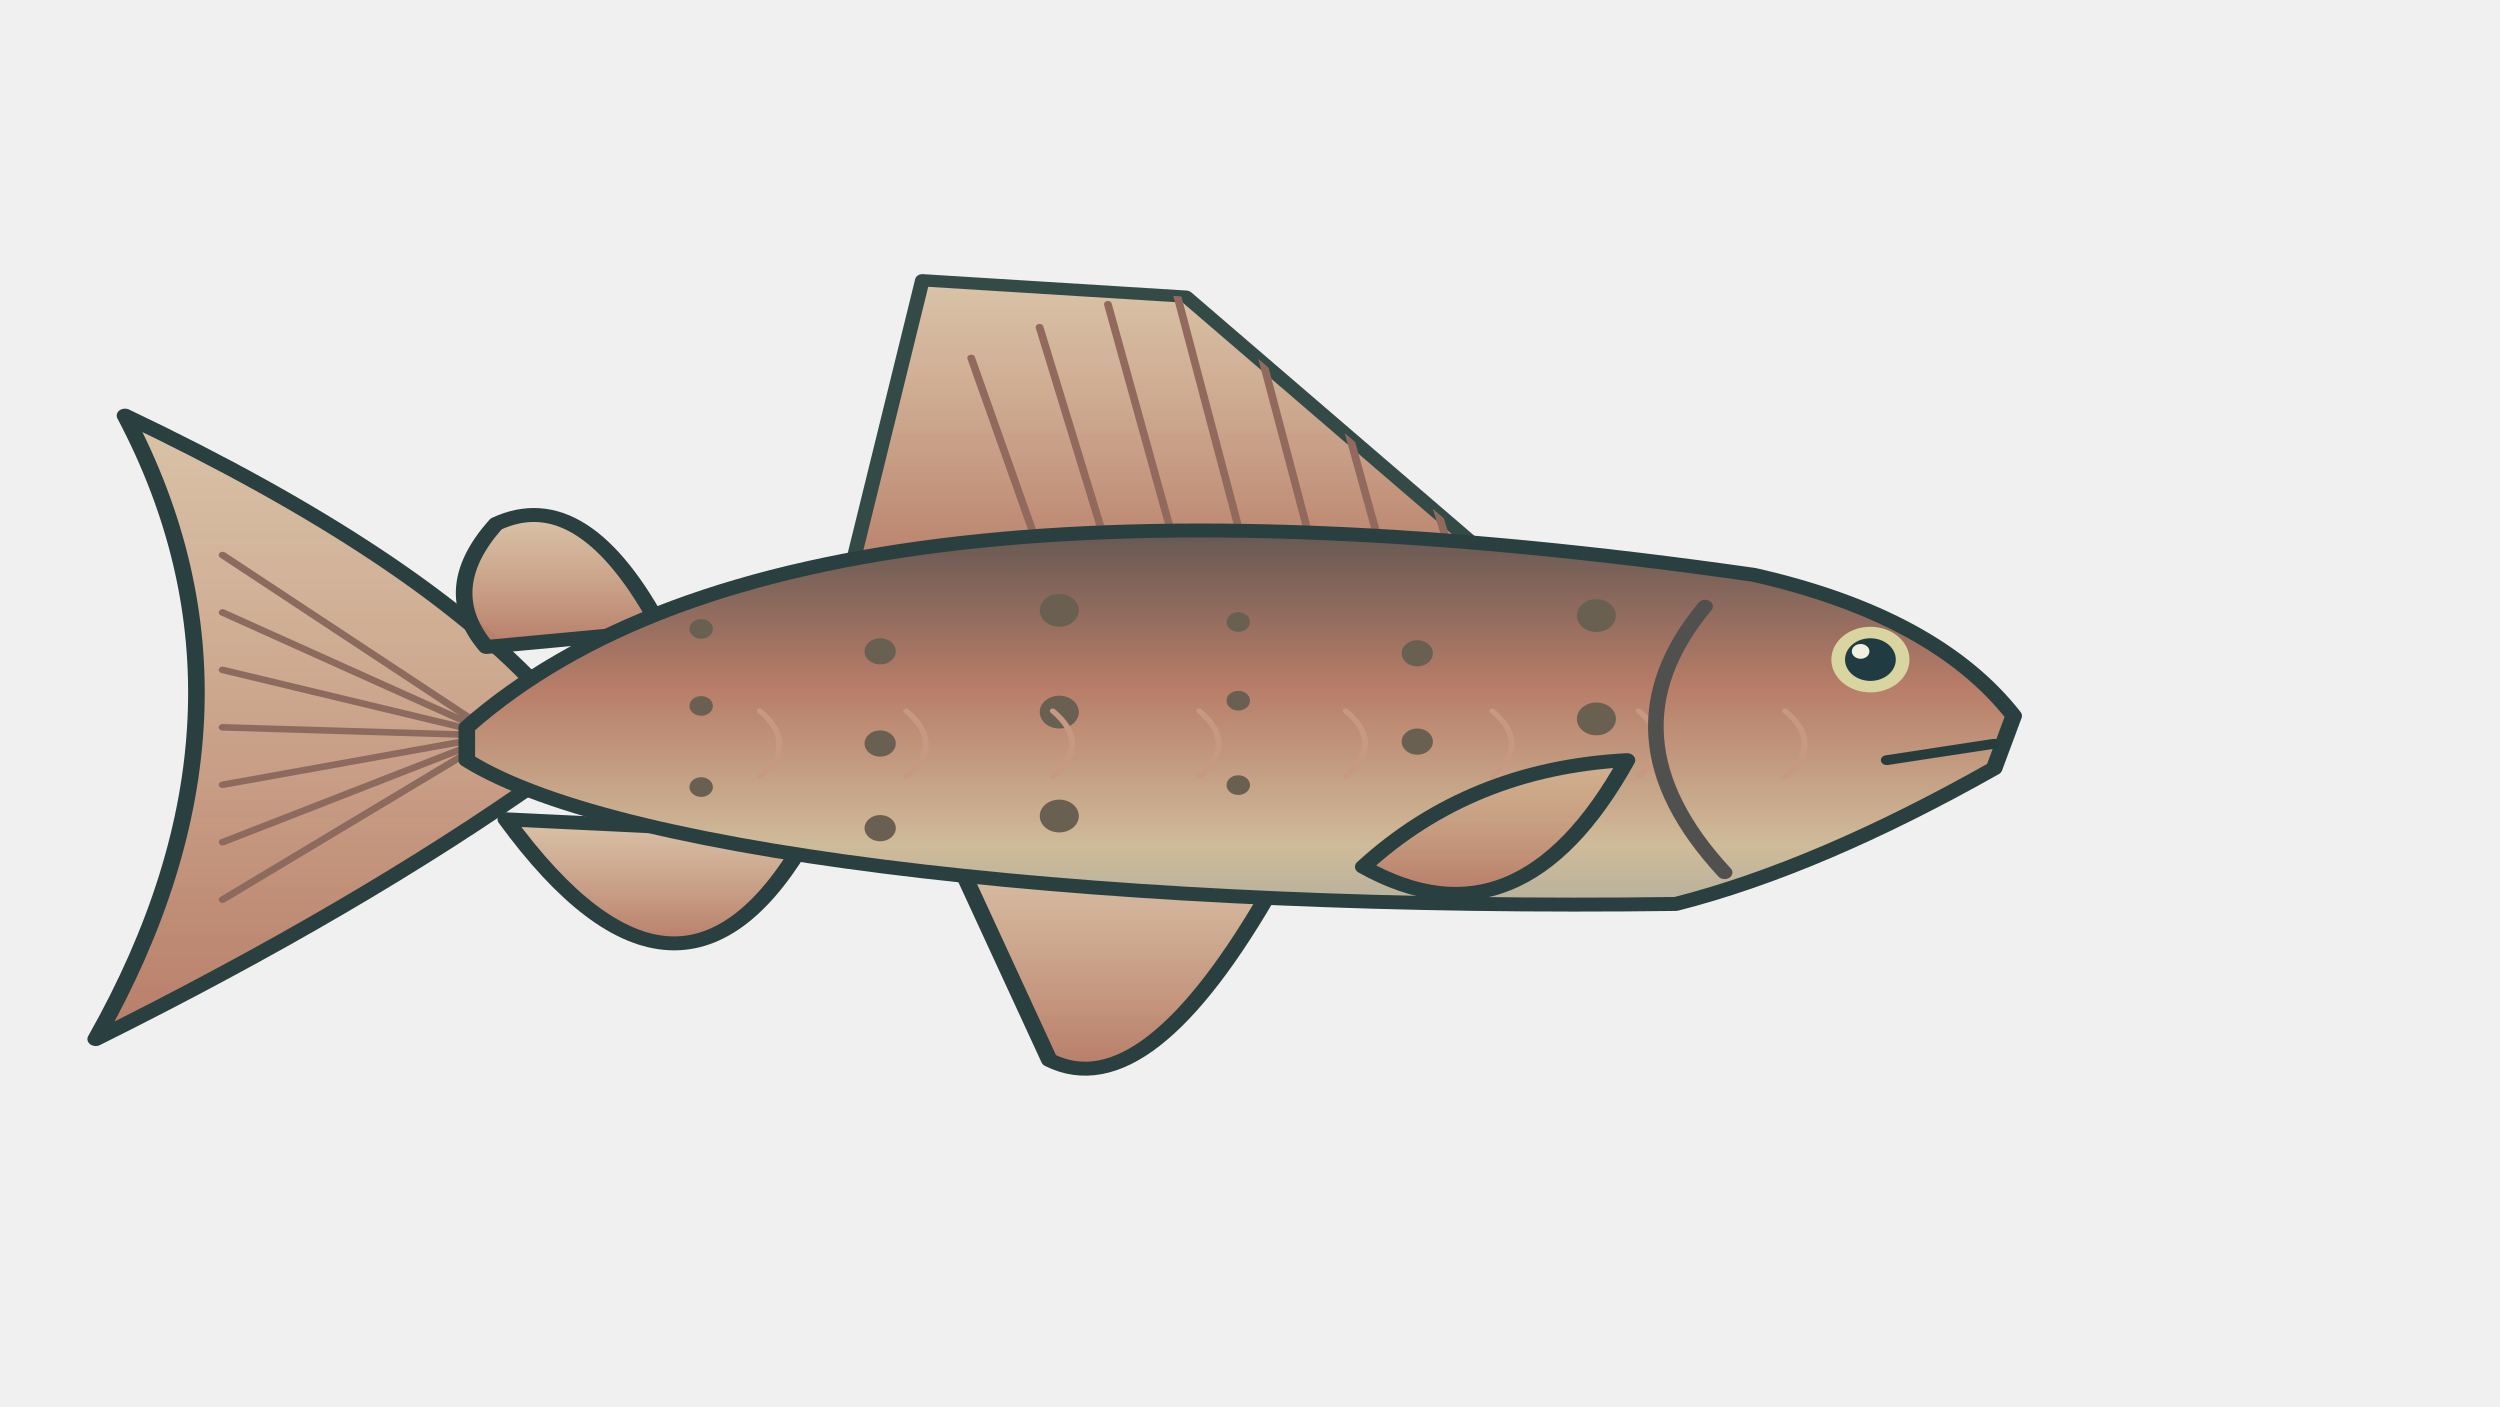
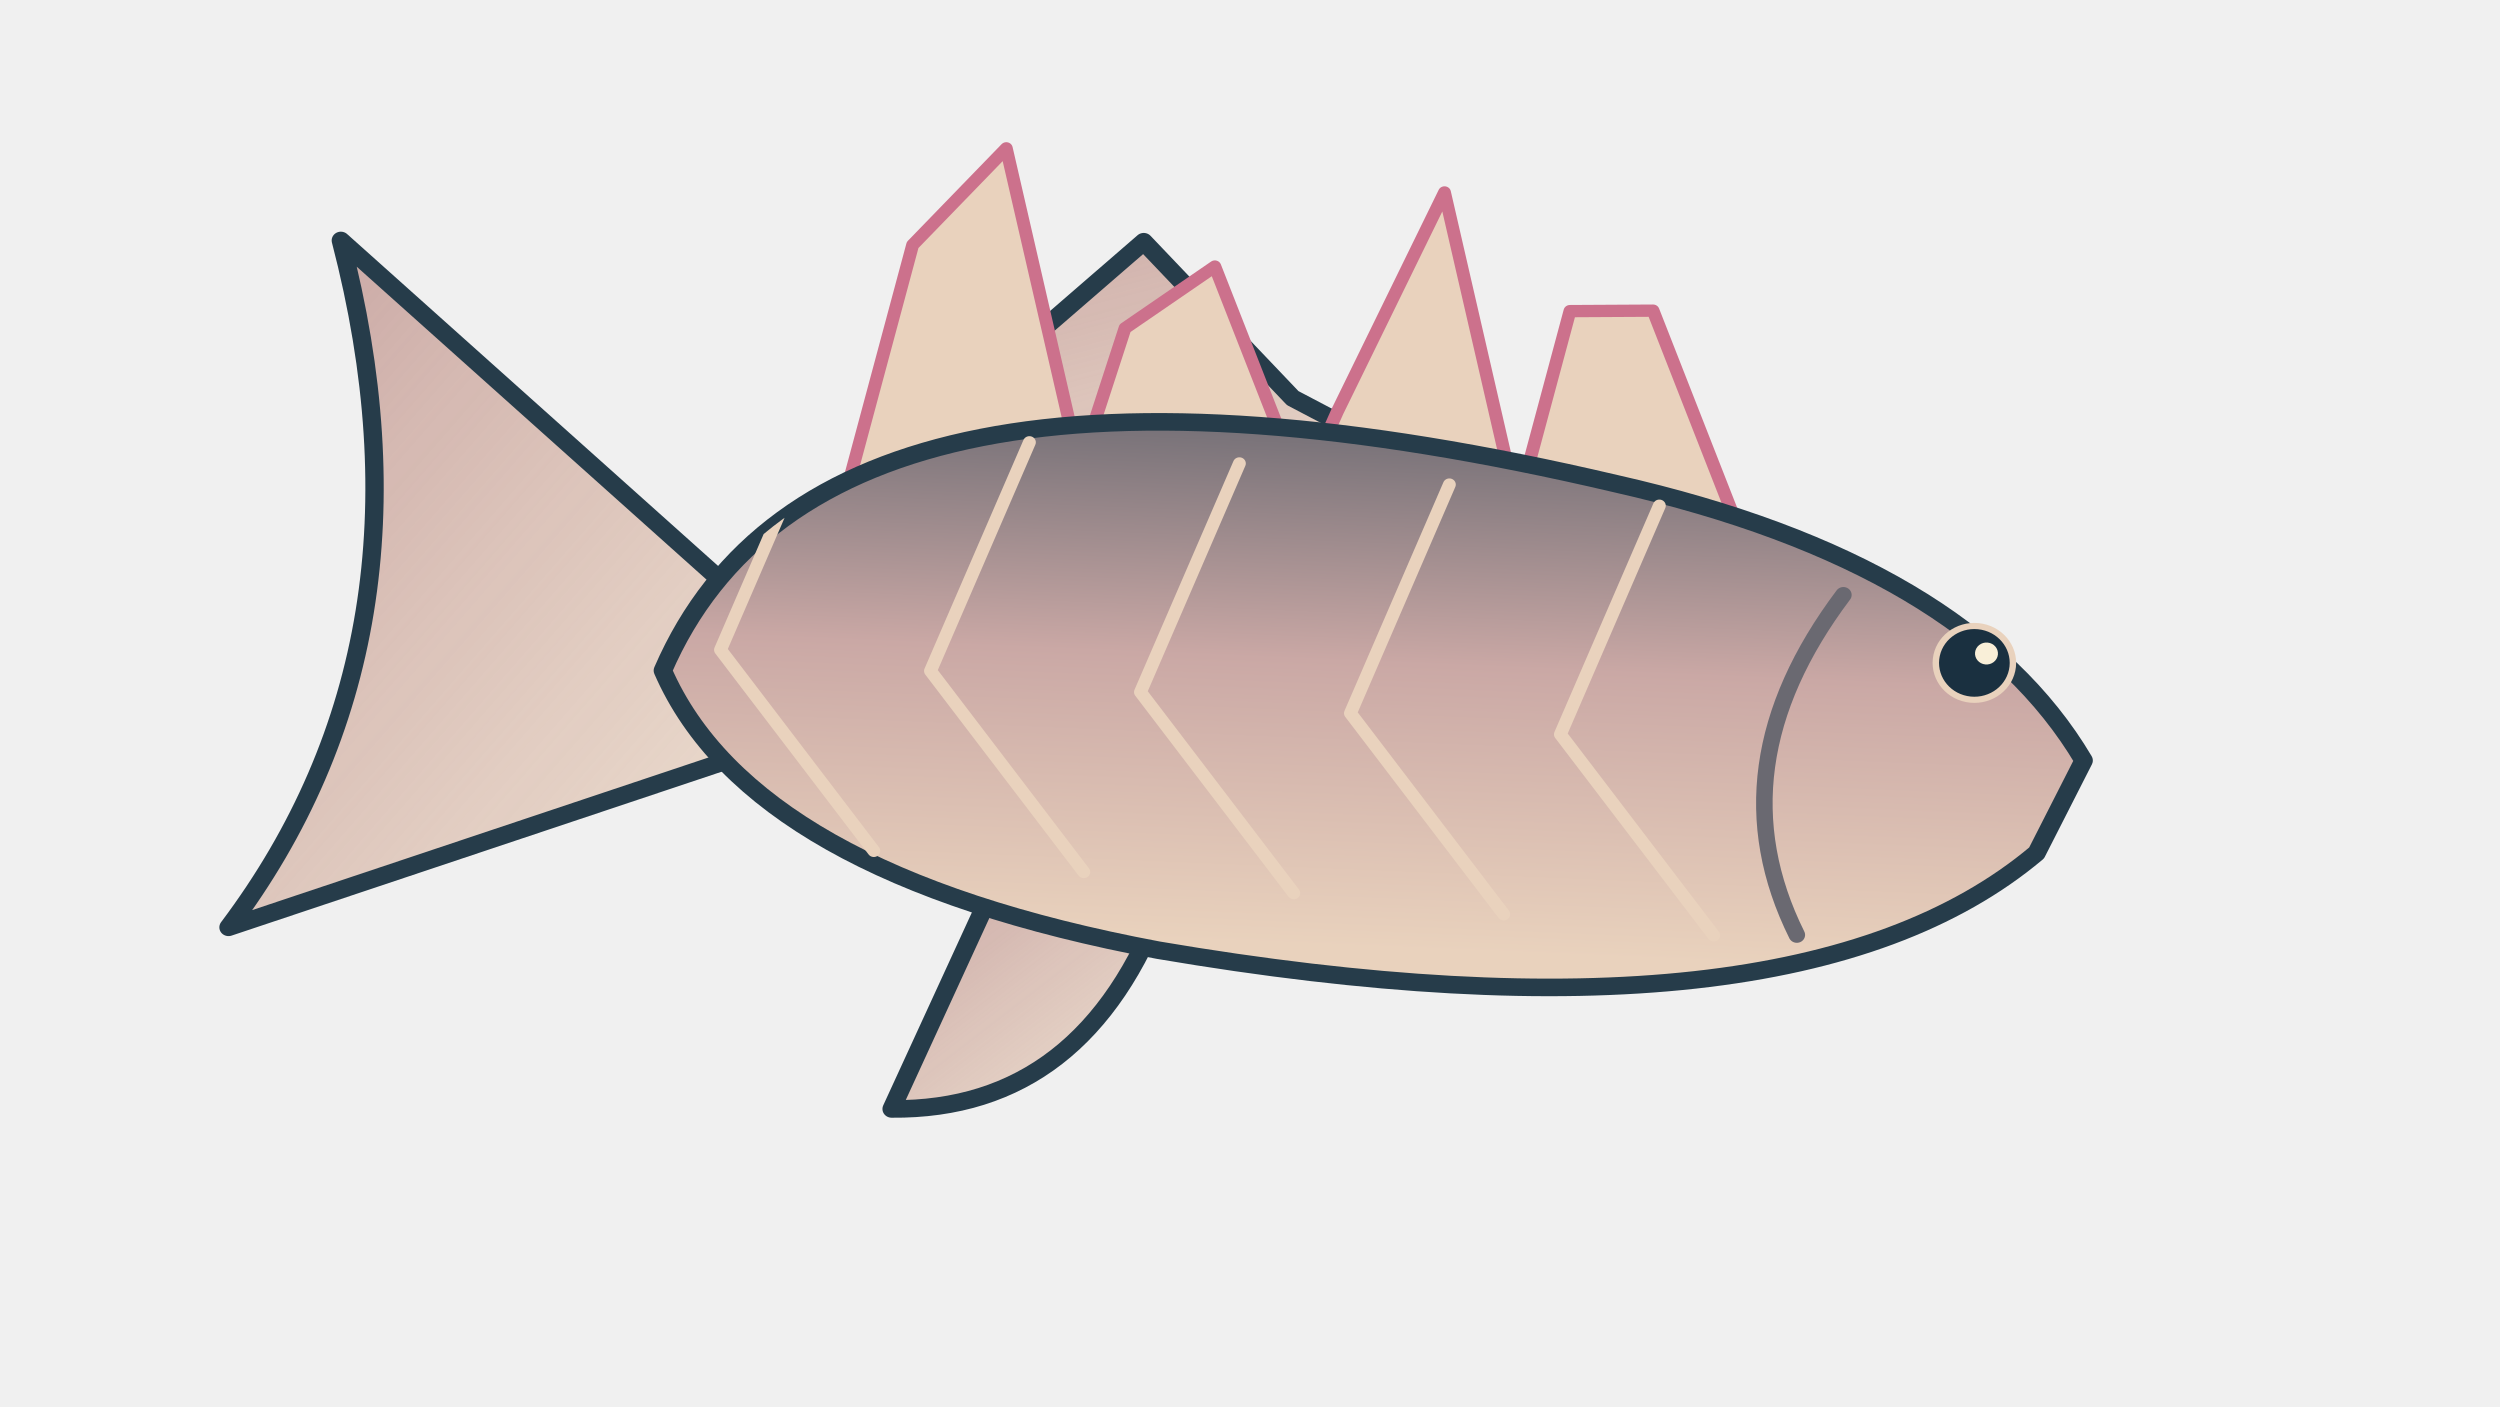
<svg xmlns="http://www.w3.org/2000/svg" width="256" height="144" viewBox="0 0 256 144">
  <defs>
-     <linearGradient id="body" x1="0" y1="0" x2="0" y2="1">
-       <stop stop-color="#665853" />
-       <stop offset=".42" stop-color="#b87d68" />
-       <stop offset=".84" stop-color="#cfbb99" />
-       <stop offset="1" stop-color="#b7b19c" />
+     <linearGradient id="body" x1="0" y1="0" x2=".15" y2="1">
+       <stop stop-color="#6a6971" />
+       <stop offset=".48" stop-color="#caa8a5" />
+       <stop offset="1" stop-color="#e9d2bd" />
    </linearGradient>
-     <linearGradient id="fin" x1="0" y1="1" x2="0" y2="0">
-       <stop stop-color="#b87d68" />
-       <stop offset="1" stop-color="#d3b693" stop-opacity=".78" />
+     <linearGradient id="fin" x1="0" y1="0" x2="1" y2="1">
+       <stop stop-color="#caa8a5" />
+       <stop offset="1" stop-color="#e9d2bd" stop-opacity=".65" />
    </linearGradient>
-     <clipPath id="bodyclip">
-       <path d="M 47.80 72 C 70.80 47.81 115.45 42.50 179.60 53.41 Q 198.20 58.43 206.20 70.60 L 204.20 77.00 Q 186.20 89.11 171.60 93.53 C 115.45 94.42 63.80 87.93 47.80 76 Z" />
+   </defs>
+   <defs>
+     <clipPath id="clip">
+       <path d="M64 75 Q77 31 165 43 Q204 48 219 69 L215 80 Q191 106 121 101 Q76 97 64 75Z" fill="#fff" stroke="none" stroke-width="0" stroke-linejoin="round" stroke-linecap="round" />
    </clipPath>
  </defs>
-   <g transform="translate(0 14) scale(1 .84)">
-     <defs>
-       <clipPath id="tailclip">
-         <path d="M 55.80 68 Q 42.80 51 12.80 34 Q 28.80 70 9.80 110 Q 36.80 94 55.80 78 Z" fill="#fff" stroke="none" stroke-width="0" stroke-linejoin="round" stroke-linecap="round" />
-       </clipPath>
-     </defs>
-     <path d="M 55.80 68 Q 42.80 51 12.80 34 Q 28.80 70 9.80 110 Q 36.80 94 55.80 78 Z" fill="url(#fin)" stroke="#293f40" stroke-width="1.7" stroke-linejoin="round" stroke-linecap="round" />
-     <defs>
-       <clipPath id="dorsalclip">
-         <path d="M87.45 51.35 L94.45 17.50 L121.45 19.50 L155.45 54.30Z" fill="#fff" stroke="none" stroke-width="0" stroke-linejoin="round" stroke-linecap="round" />
-       </clipPath>
-     </defs>
-     <path d="M87.45 51.35 L94.45 17.50 L121.45 19.50 L155.45 54.30Z" fill="url(#fin)" stroke="#334a47" stroke-width="1.5" stroke-linejoin="round" stroke-linecap="round" />
-     <path d="M 67.8 60.2 q -8 -18 -17 -13 q -6 8 -1 15 Z" fill="url(#fin)" stroke="#293f40" stroke-width="1.7" stroke-linejoin="round" stroke-linecap="round" />
-     <path d="M 130.45 91.17 Q 117.45 118.50 107.45 112.55 L 97.45 86.75 Z" fill="url(#fin)" stroke="#293f40" stroke-width="1.7" stroke-linejoin="round" stroke-linecap="round" />
-     <path d="M 82.8 84.98 Q 69.8 112.55 51.8 83.21 Z" fill="url(#fin)" stroke="#293f40" stroke-width="1.7" stroke-linejoin="round" stroke-linecap="round" />
-     <path d="M 50.80 73 L 22.80 51.00" fill="none" stroke="#8c6a5d" stroke-width="0.8" stroke-linejoin="round" stroke-linecap="round" clip-path="url(#tailclip)" />
-     <path d="M 50.80 73 L 22.80 58.00" fill="none" stroke="#8c6a5d" stroke-width="0.8" stroke-linejoin="round" stroke-linecap="round" clip-path="url(#tailclip)" />
-     <path d="M 50.80 73 L 22.80 65.00" fill="none" stroke="#8c6a5d" stroke-width="0.8" stroke-linejoin="round" stroke-linecap="round" clip-path="url(#tailclip)" />
-     <path d="M 50.80 73 L 22.80 72.00" fill="none" stroke="#8c6a5d" stroke-width="0.8" stroke-linejoin="round" stroke-linecap="round" clip-path="url(#tailclip)" />
-     <path d="M 50.80 73 L 22.80 79.00" fill="none" stroke="#8c6a5d" stroke-width="0.8" stroke-linejoin="round" stroke-linecap="round" clip-path="url(#tailclip)" />
-     <path d="M 50.80 73 L 22.80 86.00" fill="none" stroke="#8c6a5d" stroke-width="0.8" stroke-linejoin="round" stroke-linecap="round" clip-path="url(#tailclip)" />
-     <path d="M 50.80 73 L 22.80 93.00" fill="none" stroke="#8c6a5d" stroke-width="0.8" stroke-linejoin="round" stroke-linecap="round" clip-path="url(#tailclip)" />
-     <path d="M 106.45 50.47 L 99.45 26.97" fill="none" stroke="#926a5d" stroke-width="0.8" stroke-linejoin="round" stroke-linecap="round" clip-path="url(#dorsalclip)" />
-     <path d="M 113.45 50.47 L 106.45 23.22" fill="none" stroke="#926a5d" stroke-width="0.8" stroke-linejoin="round" stroke-linecap="round" clip-path="url(#dorsalclip)" />
-     <path d="M 120.45 50.47 L 113.45 20.42" fill="none" stroke="#926a5d" stroke-width="0.8" stroke-linejoin="round" stroke-linecap="round" clip-path="url(#dorsalclip)" />
-     <path d="M 127.45 50.47 L 120.45 18.94" fill="none" stroke="#926a5d" stroke-width="0.8" stroke-linejoin="round" stroke-linecap="round" clip-path="url(#dorsalclip)" />
-     <path d="M 134.45 50.47 L 127.45 18.94" fill="none" stroke="#926a5d" stroke-width="0.8" stroke-linejoin="round" stroke-linecap="round" clip-path="url(#dorsalclip)" />
-     <path d="M 141.45 50.47 L 134.45 20.42" fill="none" stroke="#926a5d" stroke-width="0.8" stroke-linejoin="round" stroke-linecap="round" clip-path="url(#dorsalclip)" />
-     <path d="M 148.45 50.47 L 141.45 23.22" fill="none" stroke="#926a5d" stroke-width="0.8" stroke-linejoin="round" stroke-linecap="round" clip-path="url(#dorsalclip)" />
-     <path d="M 47.80 72 C 70.80 47.81 115.45 42.50 179.60 53.41 Q 198.20 58.43 206.20 70.60 L 204.20 77.00 Q 186.20 89.11 171.60 93.53 C 115.45 94.42 63.80 87.93 47.80 76 Z" fill="url(#body)" stroke="#293f40" stroke-width="1.7" stroke-linejoin="round" stroke-linecap="round" />
-     <g clip-path="url(#bodyclip)">
-       <circle cx="71.80" cy="60.00" r="1.20" fill="#696051" />
-       <circle cx="90.13" cy="62.73" r="1.60" fill="#696051" />
-       <circle cx="108.47" cy="57.73" r="2.00" fill="#696051" />
-       <circle cx="126.80" cy="59.16" r="1.20" fill="#696051" />
-       <circle cx="145.13" cy="62.97" r="1.60" fill="#696051" />
-       <circle cx="163.47" cy="58.37" r="2.00" fill="#696051" />
-       <circle cx="71.80" cy="69.39" r="1.20" fill="#696051" />
-       <circle cx="90.13" cy="73.97" r="1.60" fill="#696051" />
-       <circle cx="108.47" cy="70.14" r="2.00" fill="#696051" />
-       <circle cx="126.80" cy="68.75" r="1.20" fill="#696051" />
-       <circle cx="145.13" cy="73.74" r="1.60" fill="#696051" />
-       <circle cx="163.47" cy="70.97" r="2.00" fill="#696051" />
-       <circle cx="71.80" cy="79.28" r="1.20" fill="#696051" />
-       <circle cx="90.13" cy="84.29" r="1.60" fill="#696051" />
-       <circle cx="108.47" cy="82.81" r="2.00" fill="#696051" />
-       <circle cx="126.80" cy="79.04" r="1.20" fill="#696051" />
-       <path d="M 77.8 70 q 4 4 0 8" fill="none" stroke="#c79982" stroke-width="0.6" stroke-linejoin="round" stroke-linecap="round" />
-       <path d="M 92.8 70 q 4 4 0 8" fill="none" stroke="#c79982" stroke-width="0.6" stroke-linejoin="round" stroke-linecap="round" />
-       <path d="M 107.8 70 q 4 4 0 8" fill="none" stroke="#c79982" stroke-width="0.6" stroke-linejoin="round" stroke-linecap="round" />
-       <path d="M 122.8 70 q 4 4 0 8" fill="none" stroke="#c79982" stroke-width="0.6" stroke-linejoin="round" stroke-linecap="round" />
-       <path d="M 137.8 70 q 4 4 0 8" fill="none" stroke="#c79982" stroke-width="0.6" stroke-linejoin="round" stroke-linecap="round" />
-       <path d="M 152.8 70 q 4 4 0 8" fill="none" stroke="#c79982" stroke-width="0.6" stroke-linejoin="round" stroke-linecap="round" />
-       <path d="M 167.8 70 q 4 4 0 8" fill="none" stroke="#c79982" stroke-width="0.6" stroke-linejoin="round" stroke-linecap="round" />
-       <path d="M 182.8 70 q 4 4 0 8" fill="none" stroke="#c79982" stroke-width="0.6" stroke-linejoin="round" stroke-linecap="round" />
+   <g transform="translate(128 72) scale(.94 .90) rotate(6) translate(-128 -72)">
+     <path d="M73 67 L24 30 Q40 74 20 109 L73 84Z" fill="url(#fin)" stroke="#263c4a" stroke-width="2" stroke-linejoin="round" stroke-linecap="round" />
+     <path d="M85.00 50.00 L111.00 21.00 L129.00 37.00 L160.00 50.00 Z" fill="url(#fin)" stroke="#263c4a" stroke-width="2" stroke-linejoin="round" stroke-linecap="round" />
+     <path d="M121 95 Q115 120 94 122 L102 97Z" fill="url(#fin)" stroke="#263c4a" stroke-width="2" stroke-linejoin="round" stroke-linecap="round" />
+     <path d="M82.00 51.00 L86.00 24.00 L95.00 12.00 L106.00 45.00 Z" fill="#e9d2bd" stroke="#cc718c" stroke-width="1.4" stroke-linejoin="round" stroke-linecap="round" />
+     <path d="M106.00 51.00 L110.00 31.00 L119.00 23.00 L130.00 45.00 Z" fill="#e9d2bd" stroke="#cc718c" stroke-width="1.4" stroke-linejoin="round" stroke-linecap="round" />
+     <path d="M130.00 51.00 L134.00 38.00 L143.00 12.00 L154.00 45.00 Z" fill="#e9d2bd" stroke="#cc718c" stroke-width="1.4" stroke-linejoin="round" stroke-linecap="round" />
+     <path d="M154.00 51.00 L158.00 24.00 L167.00 23.00 L178.00 45.00 Z" fill="#e9d2bd" stroke="#cc718c" stroke-width="1.4" stroke-linejoin="round" stroke-linecap="round" />
+     <path d="M64 75 Q77 31 165 43 Q204 48 219 69 L215 80 Q191 106 121 101 Q76 97 64 75Z" fill="url(#body)" stroke="#263c4a" stroke-width="2" stroke-linejoin="round" stroke-linecap="round" />
+     <g clip-path="url(#clip)">
+       <path d="M191 53 Q179 74 190 92" fill="none" stroke="#6a6971" stroke-width="1.8" stroke-linejoin="round" stroke-linecap="round" />
+       <path d="M78 45 l-8 27 l19 21" fill="none" stroke="#e9d2bd" stroke-width="1.4" stroke-linejoin="round" stroke-linecap="round" />
+       <path d="M101 45 l-8 27 l19 21" fill="none" stroke="#e9d2bd" stroke-width="1.4" stroke-linejoin="round" stroke-linecap="round" />
+       <path d="M124 45 l-8 27 l19 21" fill="none" stroke="#e9d2bd" stroke-width="1.4" stroke-linejoin="round" stroke-linecap="round" />
+       <path d="M147 45 l-8 27 l19 21" fill="none" stroke="#e9d2bd" stroke-width="1.4" stroke-linejoin="round" stroke-linecap="round" />
+       <path d="M170 45 l-8 27 l19 21" fill="none" stroke="#e9d2bd" stroke-width="1.4" stroke-linejoin="round" stroke-linecap="round" />
    </g>
-     <path d="M 174.60 57.25 Q 163.60 73 176.60 89.70" fill="none" stroke="#50514e" stroke-width="1.6" stroke-linejoin="round" stroke-linecap="round" />
-     <path d="M 166.60 76 Q 155.60 99.65 139.60 89 Q 150.60 77 166.60 76Z" fill="url(#fin)" stroke="#293f40" stroke-width="1.7" stroke-linejoin="round" stroke-linecap="round" />
-     <path d="M 204.20 74 l -11 2" fill="none" stroke="#273d3d" stroke-width="1.2" stroke-linejoin="round" stroke-linecap="round" />
-     <circle cx="191.53" cy="63.74" r="4.00" fill="#d9d5a0" />
-     <circle cx="191.53" cy="63.74" r="2.60" fill="#213b42" />
-     <circle cx="190.53" cy="62.74" r="0.90" fill="#f2f1df" />
+     <circle cx="206.00" cy="59.20" r="4.20" fill="#1a3040" stroke="#e9d2bd" stroke-width="0.7" />
+     <circle cx="207.20" cy="58.00" r="1.25" fill="#f9efd8" stroke="none" stroke-width="0" />
  </g>
</svg>
